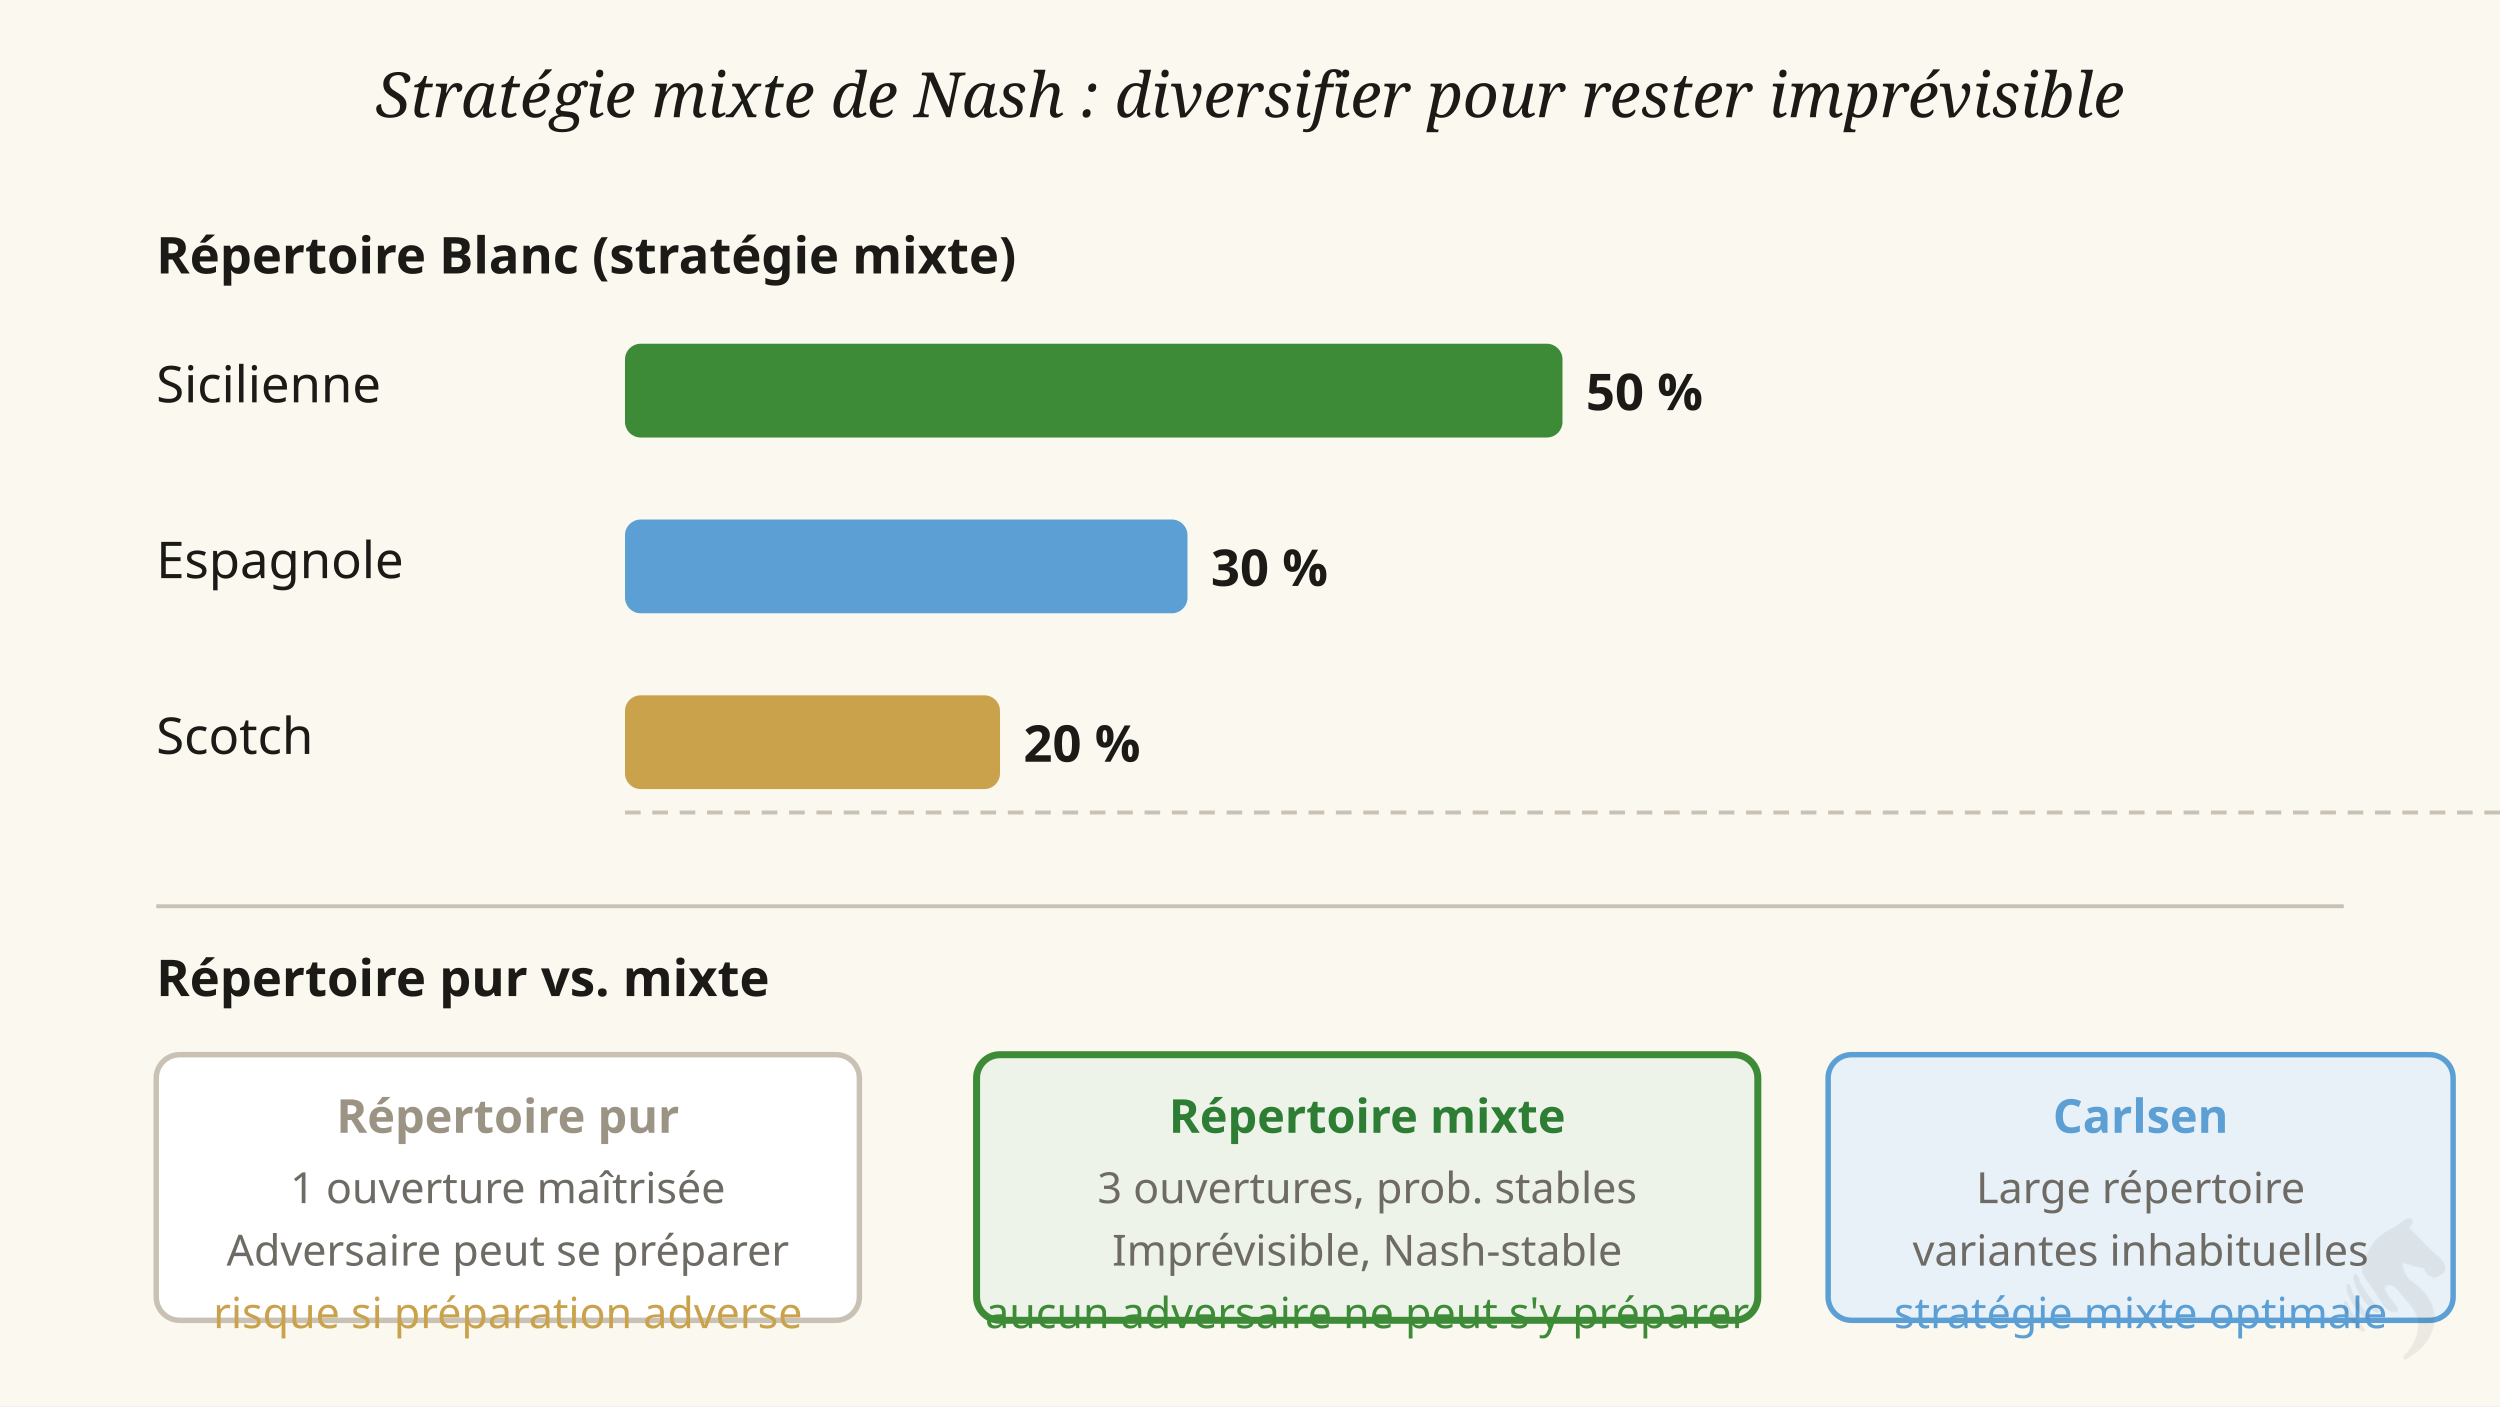
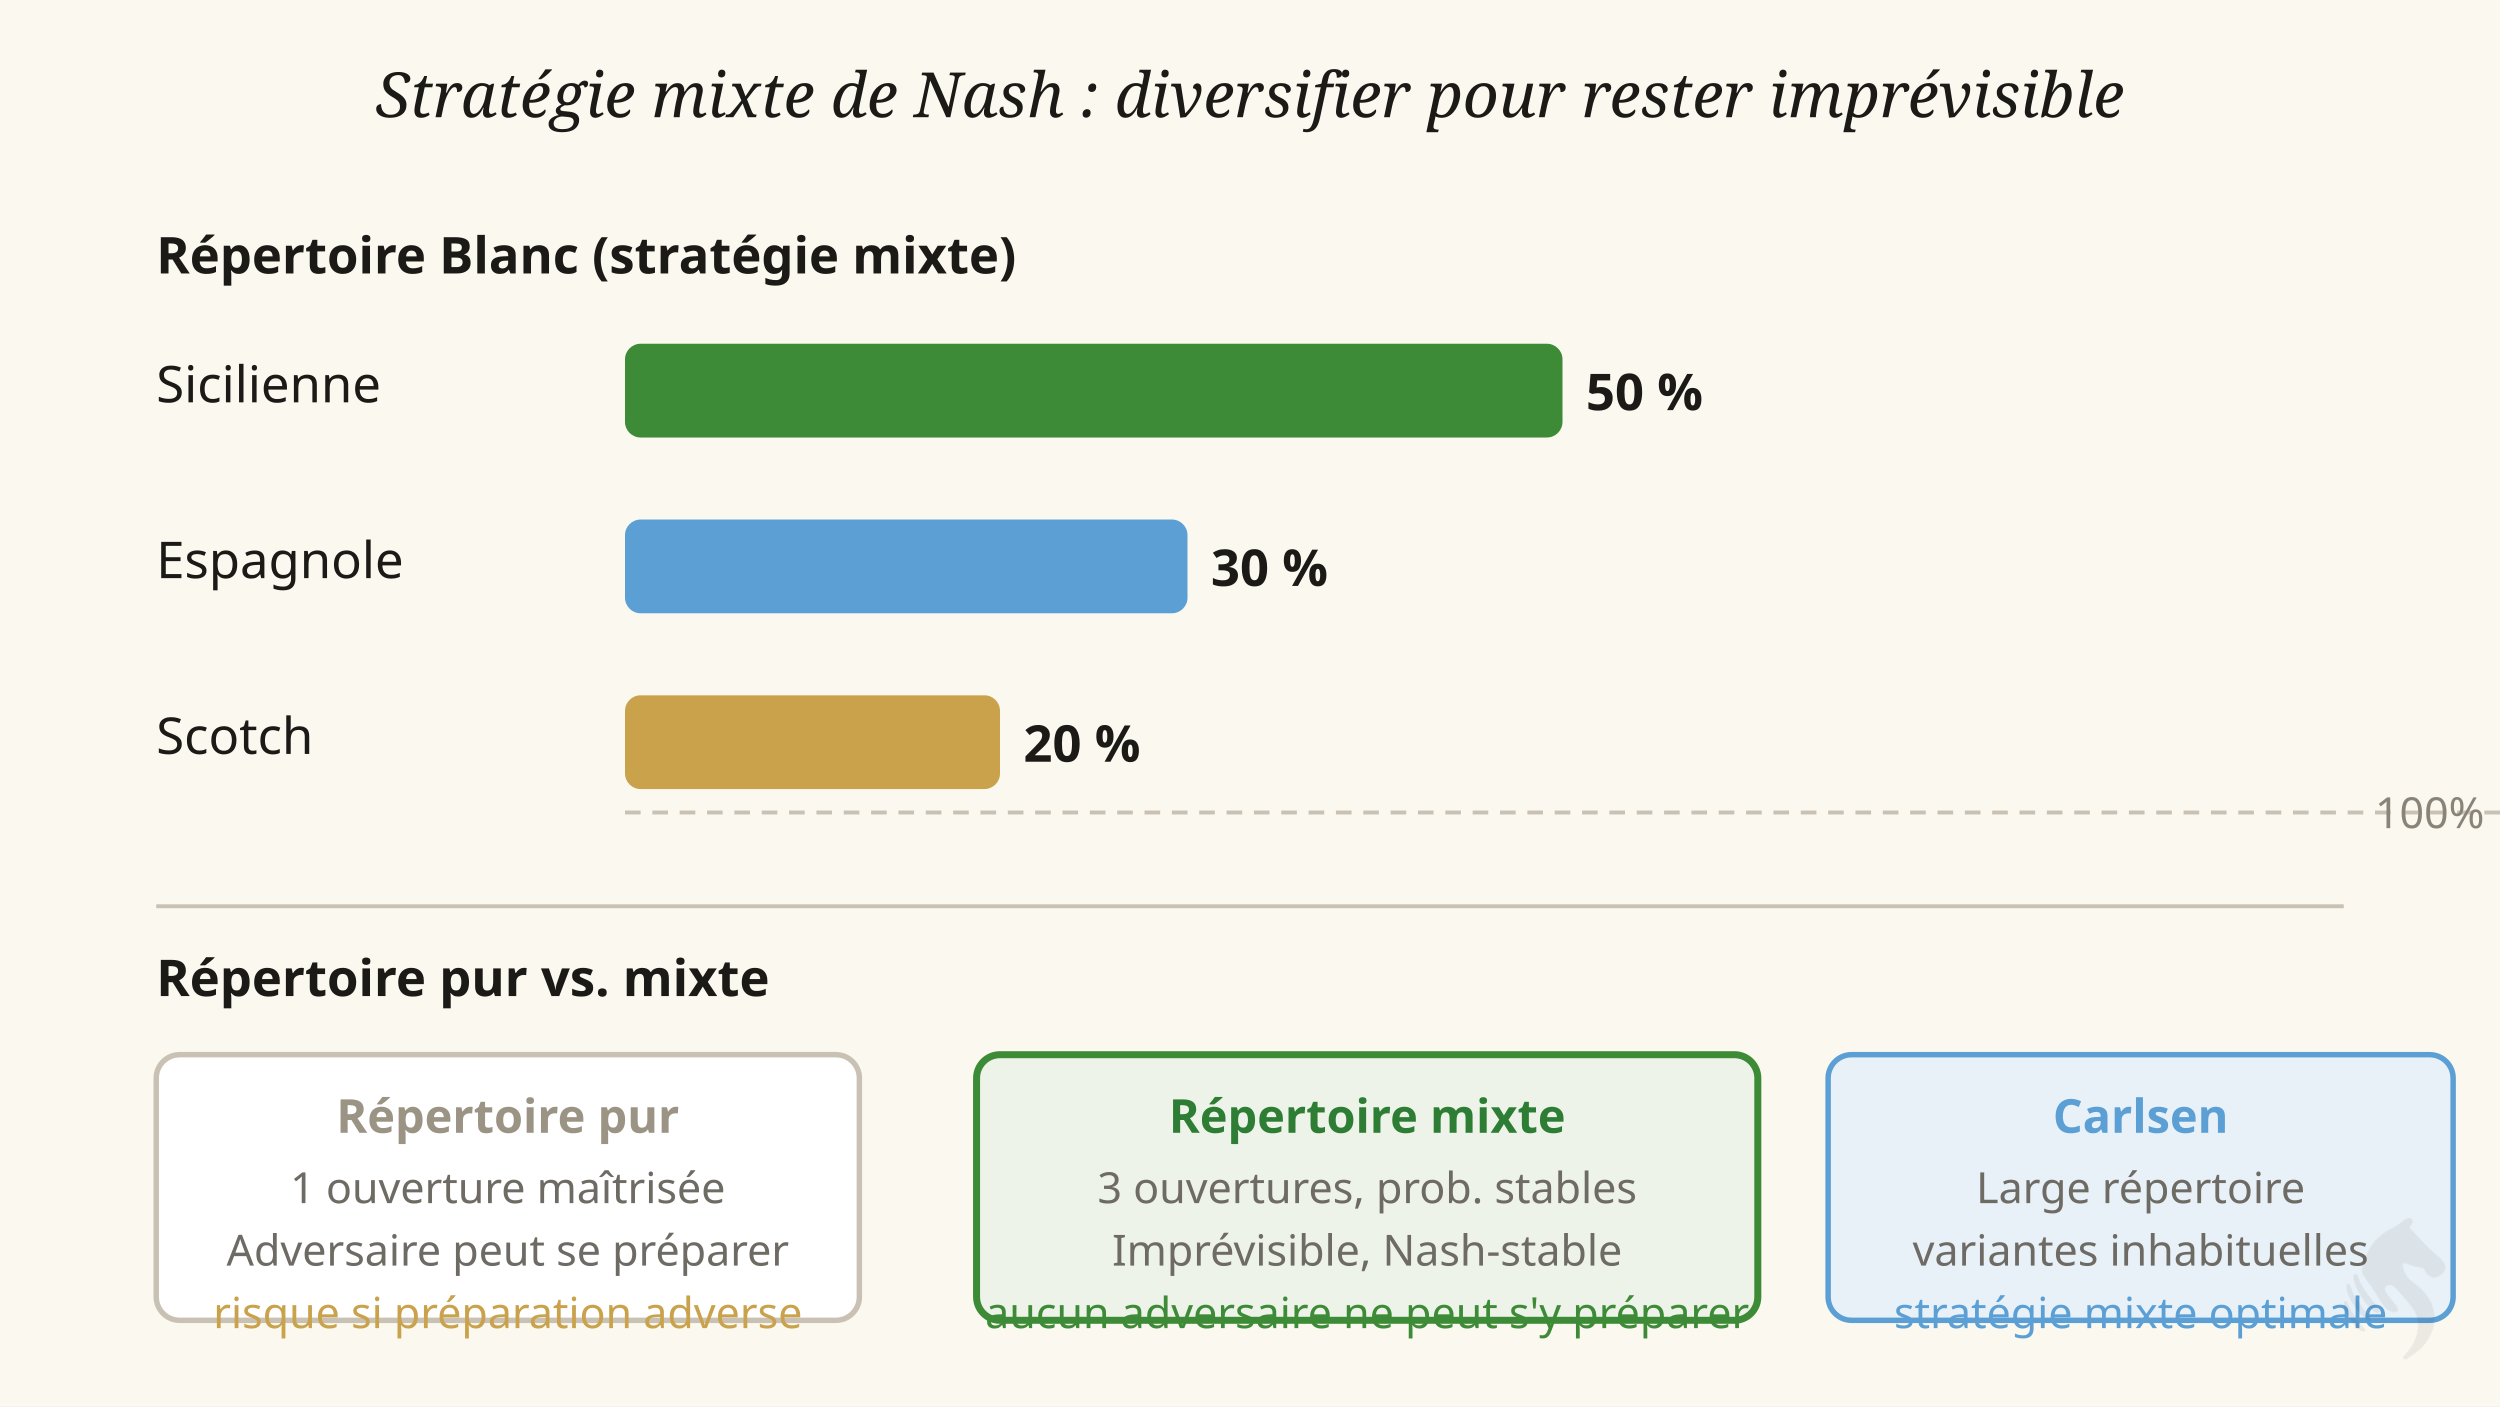
<svg xmlns="http://www.w3.org/2000/svg" width="640" height="360" viewBox="0 0 640 360" role="img" aria-labelledby="nash4">
  <rect width="640" height="360" fill="#faf8ef" />
  <text x="320" y="30" text-anchor="middle" font-family="Georgia, serif" font-size="16" font-style="italic" fill="#1c1a16">Stratégie mixte de Nash : diversifier pour rester imprévisible</text>
  <text x="40" y="70" font-family="system-ui, sans-serif" font-size="13" font-weight="700" fill="#1c1a16">Répertoire Blanc (stratégie mixte)</text>
  <text x="40" y="103" font-family="system-ui, sans-serif" font-size="13" fill="#1c1a16">Sicilienne</text>
  <rect x="160" y="88" width="240" height="24" rx="4" fill="#3d8b37" />
  <text x="406" y="105" font-family="system-ui, sans-serif" font-size="13" font-weight="700" fill="#1c1a16">50 %</text>
  <text x="40" y="148" font-family="system-ui, sans-serif" font-size="13" fill="#1c1a16">Espagnole</text>
  <rect x="160" y="133" width="144" height="24" rx="4" fill="#5b9fd4" />
  <text x="310" y="150" font-family="system-ui, sans-serif" font-size="13" font-weight="700" fill="#1c1a16">30 %</text>
  <text x="40" y="193" font-family="system-ui, sans-serif" font-size="13" fill="#1c1a16">Scotch</text>
  <rect x="160" y="178" width="96" height="24" rx="4" fill="#c9a24b" />
  <text x="262" y="195" font-family="system-ui, sans-serif" font-size="13" font-weight="700" fill="#1c1a16">20 %</text>
  <line x1="160" y1="208" x2="640" y2="208" stroke="#c9c2b4" stroke-width="1" stroke-dasharray="4 3" />
-   <text x="648" y="212" font-family="system-ui, sans-serif" font-size="11" fill="#8a8478">100%</text>
+   <text x="636" y="212" text-anchor="end" font-family="system-ui, sans-serif" font-size="11" fill="#8a8478">100%</text>
  <line x1="40" y1="232" x2="600" y2="232" stroke="#c9c2b4" stroke-width="1" />
  <text x="40" y="255" font-family="system-ui, sans-serif" font-size="13" font-weight="700" fill="#1c1a16">Répertoire pur vs. mixte</text>
  <rect x="40" y="270" width="180" height="68" rx="6" fill="#fff" stroke="#c9c2b4" stroke-width="1.4" />
  <text x="130" y="290" text-anchor="middle" font-family="system-ui, sans-serif" font-size="12" font-weight="700" fill="#9b9384">Répertoire pur</text>
  <text x="130" y="308" text-anchor="middle" font-family="system-ui, sans-serif" font-size="11" fill="#6e6a64">1 ouverture maîtrisée</text>
  <text x="130" y="324" text-anchor="middle" font-family="system-ui, sans-serif" font-size="11" fill="#6e6a64">Adversaire peut se préparer</text>
  <text x="130" y="340" text-anchor="middle" font-family="system-ui, sans-serif" font-size="11" fill="#c9a24b">risque si préparation adverse</text>
  <rect x="250" y="270" width="200" height="68" rx="6" fill="#eef3e9" stroke="#3d8b37" stroke-width="1.8" />
  <text x="350" y="290" text-anchor="middle" font-family="system-ui, sans-serif" font-size="12" font-weight="700" fill="#2e7d34">Répertoire mixte</text>
  <text x="350" y="308" text-anchor="middle" font-family="system-ui, sans-serif" font-size="11" fill="#6e6a64">3 ouvertures, prob. stables</text>
  <text x="350" y="324" text-anchor="middle" font-family="system-ui, sans-serif" font-size="11" fill="#6e6a64">Imprévisible, Nash-stable</text>
  <text x="350" y="340" text-anchor="middle" font-family="system-ui, sans-serif" font-size="11" fill="#3d8b37">aucun adversaire ne peut s'y préparer</text>
  <rect x="468" y="270" width="160" height="68" rx="6" fill="#e8f1f8" stroke="#5b9fd4" stroke-width="1.4" />
  <text x="548" y="290" text-anchor="middle" font-family="system-ui, sans-serif" font-size="12" font-weight="700" fill="#5b9fd4">Carlsen</text>
  <text x="548" y="308" text-anchor="middle" font-family="system-ui, sans-serif" font-size="11" fill="#6e6a64">Large répertoire</text>
  <text x="548" y="324" text-anchor="middle" font-family="system-ui, sans-serif" font-size="11" fill="#6e6a64">variantes inhabituelles</text>
  <text x="548" y="340" text-anchor="middle" font-family="system-ui, sans-serif" font-size="11" fill="#5b9fd4">stratégie mixte optimale</text>
  <g id="wm" opacity="0.07" transform="translate(600.0,311.9) scale(0.0416)" aria-hidden="true">
    <g fill="#1e1e1e" fill-rule="evenodd">
      <path d="M411.5-.5h-16a76 76 0 0 0-24.5 12q-.62-.7-1.5-1l-2 4a4 4 0 0 1-1.5-1 7 7 0 0 1-2.5 3.5 253 253 0 0 0-17 13q-1.42.93-2.5-.5-5.2 7.95-14.5 9a9.4 9.4 0 0 1-4 6q2.3.02 1.5 2A461 461 0 0 1 278.5 73q-13.2 7.95-26 16.5-1.59-1.38 0-3-2.35.35-4 2 .9.98 2 2-92.12 67.08-125.5 177a1316 1316 0 0 0-10 44 51.2 51.2 0 0 0 4.5 31q.1 3.33-2 1l4.5 11q1-2 2 0l5 10 1-1q6 10.95 13 21a651 651 0 0 1 18.5 25 3.4 3.4 0 0 1 1.5-3q21.52 33 43 66 .3 3.4-2.5 1v2a1542 1542 0 0 1 21 32q1 0 1 1a319 319 0 0 0 25 35 160 160 0 0 0 27 25 3.1 3.1 0 0 1 1-3q23.18 14.62 49 5.5 5-2.83 4-8.5-.15-4.6-1.5-9a618 618 0 0 0-55.5-73.5q3-.91 5 1.5a23.5 23.5 0 0 0-7-9q.63 2.4 2 4.5-.17 2.58-1.5.5a364 364 0 0 1-17.5-26.5 50 50 0 0 1-4.5-22.5q.9-4.71 3-9 .63 1.88 2.5 2a7 7 0 0 1 2-3q9.28-8.1 22-8a86 86 0 0 1 23 4.5 11 11 0 0 1 3 4.5q2.58-1.75 5 .5l21.5 23.5q.74 1.95.5 4 3.56 1 6 4a1094 1094 0 0 0 30 34.5l-1 1q3.7 2.7 7.5 5.5a23 23 0 0 1 2 5l5 3a22 22 0 0 0 5.5 8 11.5 11.5 0 0 0 4 4 3.9 3.9 0 0 0-2-3.5q1.7-1.12 3 .5a705 705 0 0 1 42 57.5q-.65 1.46-2 1.5a169 169 0 0 1 10 19 3.8 3.8 0 0 0-.5 4q1 2 2 0 1.4 2.05 2.5 4-.25-2.55.5-5a185 185 0 0 1 11 83q-1 2-2 0a9 9 0 0 0-1.5-4v9a2.3 2.3 0 0 0 1.5-1q.75 10.55-1 21a337 337 0 0 1-18 56l-2.5 3q-1.2-.69-1-2a36 36 0 0 0-4 7 5.2 5.2 0 0 0 3.5-4 4.3 4.3 0 0 1 0 4 350 350 0 0 1-33 52 1108 1108 0 0 1-30 35q-7.17 20.32 13.5 14.5a34 34 0 0 1 6-3 1496 1496 0 0 1 54-37 942 942 0 0 0 29-27q1.25-1.03 2 .5a11 11 0 0 0-3 4q1.35-1.65 2.5 0a29 29 0 0 1 4.5-6 40 40 0 0 0 9-10.5l6-4-1-1a25 25 0 0 1 8.5-7.5q-1.47-2.67 1-5 .22 4.17 2.5 1.5-1.94-3.13 2-4l-1-1q1.48-3.25 4-5.5a8 8 0 0 0-3-1q37.8-53.63 47.5-119 8.4-83.08-38-152a364 364 0 0 0-28-35q-1.03-1.25.5-2 3.58 2.23 2-1l-4-2a5 5 0 0 1-3-.5 484 484 0 0 0-70-58q-.7-.62-1-1.5 1.05-.43 2-1v-3a6 6 0 0 1-5-2q-.66-.1-1 .5 3.72 2.61 0 3-34.57-32.88-46-79.5.2-2.3 2-3v-4q-1.94 5.58-3.5 0-1-9 0-18 2.16-6.4 8.5-8a78 78 0 0 1 22 7.5 403 403 0 0 0 66 18l9 3q-2.45.75-5 .5-1.59 1.6 0 3a16 16 0 0 1 6.5-1 7.3 7.3 0 0 1 2 3q1.38-2.6 3.5-2-1.1-2.32-4-2.5 15.09-2.3 25.5 8.5 5.35 10.23 10 21 12.95 20.94 36.5 28.5-1.88.63-2 2.5a30 30 0 0 0 12.5 3q4.43-.1 8-2 3.2 3.87 5.5-1 1.2.69 1 2a39 39 0 0 0 4.5-2l1 1q.69-1.87-1.5-2.5a12 12 0 0 0 7-3q1.88-1.1 3 .5 2.22-3.62 6-2a8.7 8.7 0 0 1 3-4 41 41 0 0 1 12-6.5l-2-1 5.5-3.5q.62.7 1.5 1 1.82-1.15 0-2.5 1.42-.93 2.5.5a5.8 5.8 0 0 1 .5-4 39 39 0 0 1 6-4.5q-1.55-2.25.5-4.5 3.25-3.5 5-8 1.38-.64 2.5-1-.8-1.05-2-1.5 1.85-5.82 3-11.5v-10h-1q-.85 6-2.5 12-.16-4.46.5-9a63 63 0 0 0-12.5-31 478 478 0 0 0-45.5-44.5q3.06.72 6 2.5-3.15-3.9-7-7.5l1-1q-1.4-1.05-2 .5 1.77 2.4-.5 4a781 781 0 0 1-67.5-65.5l1-.5a29 29 0 0 0 7 6 93 93 0 0 0-14-15 24.5 24.5 0 0 0-9-9.5l1-1a44 44 0 0 0-7-4.5q1.44 2.2 3.5 4 1 1.5 0 3l-72-76q-5.34-7.85 1.5-14.5 1.98-.8 2 1.5a69 69 0 0 1 6-3.5q-1.95-1.94 0-3.5a31 31 0 0 0 6-12q2.05.24 4-.5a79 79 0 0 0-1.5-17.5 94 94 0 0 0-5-10l-1 1a87 87 0 0 0-5.5-3" />
      <path d="M325.5 44.5q-3.85 1.03-7 3.5a4.2 4.2 0 0 1-4.5-.5q-2.75 2.49-3.5 6-6.97 2.94-14 6-6.75 3.75-13.5 8-.62-.7-1.5-1a37.6 37.6 0 0 1-17 10.5 263 263 0 0 0-12 9.5q-1.59 1.62 0 3 12.8-8.55 26-16.5A461 461 0 0 0 327 46.5q.8-1.98-1.5-2m148 86-21-24a209 209 0 0 1-21-21.5l-8.5-8.5q-4.8-3.3-6-9-9.1-4.3-11.5-13a13 13 0 0 0 3-6q-.02-2.3-2-1.5-6.84 6.65-1.5 14.5l72 76q1-1.5 0-3a20 20 0 0 1-3.5-4m89 86a198 198 0 0 0-17.5-15q.4-2.17-.5-4-3.63-1.2-7-3a26 26 0 0 0-6-6 430 430 0 0 1-27-27.5 2.4 2.4 0 0 0-2-.5 29 29 0 0 1-7-6l-1 .5a781 781 0 0 0 67.5 65.5q2.27-1.6.5-4m-314-128a247 247 0 0 0-42 35.5 14.5 14.5 0 0 1-5 4l1 1a9.3 9.3 0 0 1-6 2.5 76 76 0 0 1-16 20q.3.88 1 1.5a9.4 9.4 0 0 0-5.5 6.5q-1-2-2 0-.93 1.42.5 2.5a25 25 0 0 0-6.5 8.5q-1.6 1.05-3.5 1.5 1.21.45 2 1.5a43 43 0 0 0-7 10 352 352 0 0 0-19.5 37 2.9 2.9 0 0 1-2.5 1 3.3 3.3 0 0 0 2 1.5 47 47 0 0 1-3.5 5.5l-12 34q-.98-1.8-1.5 0 1.4 1.9.5 4a33 33 0 0 1-3.5 5.5q.78.84 1 2a212 212 0 0 0-10 49.5 36 36 0 0 0 7 20q2.1 2.33 2-1a51.2 51.2 0 0 1-4.5-31 1316 1316 0 0 1 10-44q33.38-109.92 125.5-177-1.1-1.02-2-2m376 206q-.5-10.25-5-19.5 1.5-4.37-1.5-.5l-6.5-11q-5.55-3.6-7.5-10l-1 1q-3.75-5.75-9.5-9.5l1-1a850 850 0 0 0-9-7q1.14-2.04-1.5-3.5-1.08 1.43-2.5.5-2.84-1.65-2-4a5 5 0 0 0-3-.5 5 5 0 0 0-.5-3l-1 1a7 7 0 0 0-4.5-3 21 21 0 0 0-6-2.5 478 478 0 0 1 45.5 44.5 63 63 0 0 1 12.5 31q-.66 4.54-.5 9 1.65-6 2.5-12m-259 3v-1q-2.22-5.79 1-11.5l-2-2a67 67 0 0 0 1.5-5.5q.93 7.1 3.5 1-2.43-3.37 2-4a4.3 4.3 0 0 1 2.5 3q.45-1.21 1.5-2 2.3.75 4 2a326 326 0 0 1 28 10.5q11.4 3.22 23 6 1.05 1.6 1.5 3.5 1-4 2 0 1.08-1.43 2.5-.5-1.81 1.35 0 2.5 3.25-.47 7-2 1.85.03 3 1 5.83.22 11 2h5q2.55.25 5-.5l-9-3a403 403 0 0 1-66-18 78 78 0 0 0-22-7.5q-6.34 1.6-8.5 8-1 9 0 18 1.56 5.58 3.5 0m109 6a4.7 4.7 0 0 1 4 3q3.6-3.98 6 1l1-2 4 2a65 65 0 0 1 7.5 10q1.1 3.55 2.5 7-1.77 2.95 2 4 13.35 23.91 39 33 .12-1.87 2-2.5-23.55-7.56-36.5-28.5a305 305 0 0 0-10-21q-10.41-10.8-25.5-8.5 2.9.18 4 2.5m-410 86a9 9 0 0 0 1.5-4 310 310 0 0 0 37.5 86q-1.1 1.02-2 2a40 40 0 0 0 8.5 12 139 139 0 0 0 15 21q2.31 2.97 1.5 6 5.9 1.14 7.5 7 5.7 2.47 5 8 3.8 1.06 6.5 4 20.24 25.5 46 45.5a39 39 0 0 0 20 5 46 46 0 0 1 9-7.5 818 818 0 0 1-10-21.5q1.43-1.08.5-2.5a27 27 0 0 1-3.5-2 185 185 0 0 0-16-23.5q1.43-1.08.5-2.5a13.3 13.3 0 0 1-5.5-5 617 617 0 0 0-22.5-29v-4l-1 1a13 13 0 0 1-4.5-6 11.5 11.5 0 0 1-4-4q-.03 2.3-2 1.5A471 471 0 0 1 97 390.5q-1.8-3.04-.5-6 1.02.54 2 1a9 9 0 0 0-2-4.5q3.83-2.28-1-2.5a597 597 0 0 1-7-18.5l2-1a3.3 3.3 0 0 1-2-3.5 3.1 3.1 0 0 1-3-1q-7.35-19.46-24-8 1.03 2.34-.5 5a97 97 0 0 0 3.5 38" />
      <path d="M365.5 301.5q-1.8.7-2 3 11.43 46.62 46 79.5 3.72-.39 0-3 .34-.6 1-.5-2.4-2.22-5-4.5l2-2q-2.45-.75-5-.5a8.4 8.4 0 0 0-.5-4q-1.72 1.44-3-1a28 28 0 0 1-3.5-6q-.5 2-1 0a143 143 0 0 1-18-31q-6.22-11.64-9-27a7 7 0 0 0-2-3m-211 174a45 45 0 0 1-9.5-15q-1 2-2 0a41 41 0 0 0-6-9l-1-5-1 1a989 989 0 0 1-17.5-25.5q.7-.62 1-1.5a7.7 7.7 0 0 1-5-6 163 163 0 0 1-15-29q-.98-.46-2-1-1.3 2.96.5 6a471 471 0 0 0 55.5 86.5q1.97.8 2-1.5m-90-86q-2.05 2.77 1.5 4 3.6 16.25 9.5 30.5-2.48 3.62 2 3.5 3.65 9.3 8 18.5l-1 1a11.4 11.4 0 0 1 6 8q-.7.62-1 1.5a10.5 10.5 0 0 1 3.5 5l1-1a62 62 0 0 0 7.5 13q.9-.98 2-2a310 310 0 0 1-37.5-86 9 9 0 0 1-1.5 4m48 210a3.9 3.9 0 0 0-2-3.5q1.7-1.12 3 .5a127 127 0 0 0 39 32q11.3 4.6 8.5-7a147 147 0 0 0-17-32 1467 1467 0 0 0-40-51 554 554 0 0 1-48.5-75l1-1q.84 5.22 6 5a51.6 51.6 0 0 1-11.5-27l-1 2a159 159 0 0 0-11-31 14.3 14.3 0 0 0-10.5-8q-3.2.01-6 1.5-2.85 3.45-6 6.5-.87 16.85 3 33.5a3.6 3.6 0 0 1-2 2q1.38.56 2.5 1.5 3.15 9.81 6.5 19.5-1.21.45-2 1.5a29 29 0 0 0 5.5 7A256 256 0 0 0 55.5 525l-2 1a6.4 6.4 0 0 0 4 1.5 332 332 0 0 0 38.5 53l3.5 5.5-1 1q1.9 1.67 3.5.5a36 36 0 0 0 10.5 12m303-214q-.95.57-2 1 .3.88 1 1.5a484 484 0 0 1 70 58q1.42.72 3 .5a43 43 0 0 0-10-12.5l1-1q-2.66 1.47-5-1a36 36 0 0 0-10-10q1.81-1.35 0-2.5a8 8 0 0 1-3.5 0q-4.57-5.7-10-8a13 13 0 0 0-6.5-5.5 11.5 11.5 0 0 1-3.5-4.5q-.62.7-1.5 1a17.7 17.7 0 0 0-8-5.5q-2.84-1.65-2-4-7.47-2.25-13-7.5m-254 24a526 526 0 0 1 23.5 37 55 55 0 0 1 9 15l1-1a65 65 0 0 0 8.5 13q2.8 2.4 2.5-1-21.48-33-43-66a3.4 3.4 0 0 0-1.5 3m111 63q.16-.93 1-1.5a7 7 0 0 1-3.5-2.5 17.5 17.5 0 0 0-5.5-8q3.7-4.18-2.5-5a41 41 0 0 1-7.5-18.5l2-3a7.2 7.2 0 0 1-2-4.5 3.1 3.1 0 0 0 3-1 37 37 0 0 0-1-7q-1.87-.12-2.5-2a36 36 0 0 0-3 9 50 50 0 0 0 4.5 22.5 364 364 0 0 0 17.5 26.5q1.33 2.08 1.5-.5-1.37-2.1-2-4.5m-272 45v19q2.55 12.15 7 24 15.37 37.49 37 68a54 54 0 0 0 9 12.5q-1.58 2.58 2 3l-1 1 5.5 4.5a82 82 0 0 0 9 12q6.5 6.26 12.5 13 9.5 6.75 17.5 15l1-1q4.56 3.52 9 7l1-2a89 89 0 0 0 13.5 3.5q13.85-4.6 6.5-17.5-1.73 1.44-3-1a307 307 0 0 1-13.5-16 16 16 0 0 0-6-5.5q1.43-1.08.5-2.5a27.2 27.2 0 0 1-12.5-15 3.1 3.1 0 0 1-3-1q-7.5-10.25-15.5-20-.93-1.42.5-2.5a16 16 0 0 1-6-5.5 880 880 0 0 1-19-29.5q.7-.62 1-1.5a8 8 0 0 1-4-4 94 94 0 0 1-12.5-26l-1 1q-3.8-4.62-1.5-10a3.1 3.1 0 0 1-3-1 198 198 0 0 1-7-15.5l1-1a55 55 0 0 1-9-11q-2.85-1.46-6-2l3-1a22 22 0 0 0-9 2 11.4 11.4 0 0 0-4 6.5m277 51a48 48 0 0 0 12 5q-.57 3.66 2 2a5.3 5.3 0 0 1 3.5 3l1-2a45 45 0 0 0 26 0q.45 1.21 1.5 2 1.27-3.4 4-2 1.81-1.15 0-2.5l3-1.5a21 21 0 0 0 3.5-4q1.4-8.23-1.5-16 .3-.88 1-1.5-5.22-1.95-4-7a193 193 0 0 1-18-23.5 16 16 0 0 0-3.5-3q-4.05-7.43-9-12a284 284 0 0 0-14-17q-.75-1.58.5-3a19 19 0 0 1-6-4 4.35 4.35 0 0 0-5-1.5 618 618 0 0 1 55.5 73.5q1.35 4.4 1.5 9 1 5.67-4 8.5-25.82 9.12-49-5.5a3.1 3.1 0 0 0-1 3m115-56a264 264 0 0 1 16 22q-1.7 3.04 1.5 1a494 494 0 0 1 16.5 23l7 10q1.35-.04 2-1.5a705 705 0 0 0-42-57.5q-1.3-1.62-3-.5a3.9 3.9 0 0 1 2 3.5" />
      <path d="M112.5 599.5q7 9.5 16 17 2 0 2 2 6.9 3.77 11 8.5l13 5.5a5.7 5.7 0 0 0 6 0q2.07 3.94 4 0-3.37-1.23-.5-3 .22-6.86.5-13.5l-3-3.5 3-2.5q-4.58-.9-7.5-4.5a79 79 0 0 0-10.5-16.5q2.67 1.47 5-1a12 12 0 0 1-8.5-3.5 92 92 0 0 0-17.5-23.5l2-1-6.5-4.5a2294 2294 0 0 1-34.5-47q-1 0-1-1-5.27-4.75-4-11.5-2.25-3.25-3.5.5A227 227 0 0 1 61.5 469q.84-.57 1-1.5-5.16.22-6-5l-1 1a554 554 0 0 0 48.5 75 1467 1467 0 0 1 40 51q10.5 14.98 17 32 2.8 11.6-8.5 7a127 127 0 0 1-39-32q-1.3-1.62-3-.5a3.9 3.9 0 0 1 2 3.5m335-4a3349 3349 0 0 1 7.5 35q2.3 19.53.5 39a9 9 0 0 1 1.5 4q1 2 2 0a185 185 0 0 0-11-83q-.75 2.45-.5 5m44-147q1.58 3.23-2 1-1.53.75-.5 2a364 364 0 0 1 28 35q46.4 68.92 38 152-9.7 65.37-47.5 119 1.46.15 3 1a12 12 0 0 0 3.5-6q1.58 1.52 3.5.5-1.16-8.12 7-11-1.6-1.75 1-2.5-.12-8.5 6-14-.81-.1-1-1a3.1 3.1 0 0 1 3-1 5.4 5.4 0 0 1 3-5.5q-1.2-.45-2-1.5a67 67 0 0 0 4.5-10l1 2a9 9 0 0 1 2.5-5l-1-2a6.3 6.3 0 0 1 4-.5 6.5 6.5 0 0 0-3-3 225 225 0 0 1 11-24.5q-.53-1.8-1.5 0-.3-4.51 1-9l1 1a67 67 0 0 0 1.5-13q7.4-.7 1-5a232 232 0 0 0 2-53l.5-5q.57.84 1.5 1a8 8 0 0 0-2.5-5q-6.56-49.08-31.5-89 2.03-1.77-.5-3l-1 1a696 696 0 0 1-17.5-26q-2.18-1.53-1-3.5-3.93-.91-5-4.5-1.26-.5-1-2a69 69 0 0 0-6.5-5q-.69-1.87 1.5-2.5a14 14 0 0 0-4-2.5m-36 230a273 273 0 0 1-13.5 57q-1.4.82-2.5 2 2.69 6.4-4 8.5l2 1a30 30 0 0 0-3 8.5q-.2 1.31 1 2l2.5-3a337 337 0 0 0 18-56 89 89 0 0 0 1-21q-.57.84-1.5 1m-25 84a185 185 0 0 1-24 38l-2.5 6a25 25 0 0 0-6.5 7q-13.95 16.7-28.5 33-1.16 4.05-3.5 7.5-1.35 4.25-1 8a16 16 0 0 1 6 5.5h14a20 20 0 0 1 10-3.5q1.71-1.12 0-2.5a81 81 0 0 0 18.5-12q.62.7 1.5 1a71 71 0 0 1 2-4q1-2 2 0 1.7-4.54 4.5-1a38 38 0 0 1 4.5-6.5 189 189 0 0 0 30.5-23.5q4.55 3.9 4-3a4.6 4.6 0 0 1 4.5-2v-3a5 5 0 0 0 3-.5 41 41 0 0 1 3-5.5 11 11 0 0 1 3-4q-.75-1.53-2-.5a942 942 0 0 1-29 27 1496 1496 0 0 0-54 37 34 34 0 0 0-6 3q-20.67 5.82-13.5-14.5a1108 1108 0 0 0 30-35 350 350 0 0 0 33-52 4.3 4.3 0 0 0 0-4 5.2 5.2 0 0 1-3.5 4" />
    </g>
  </g>
</svg>
